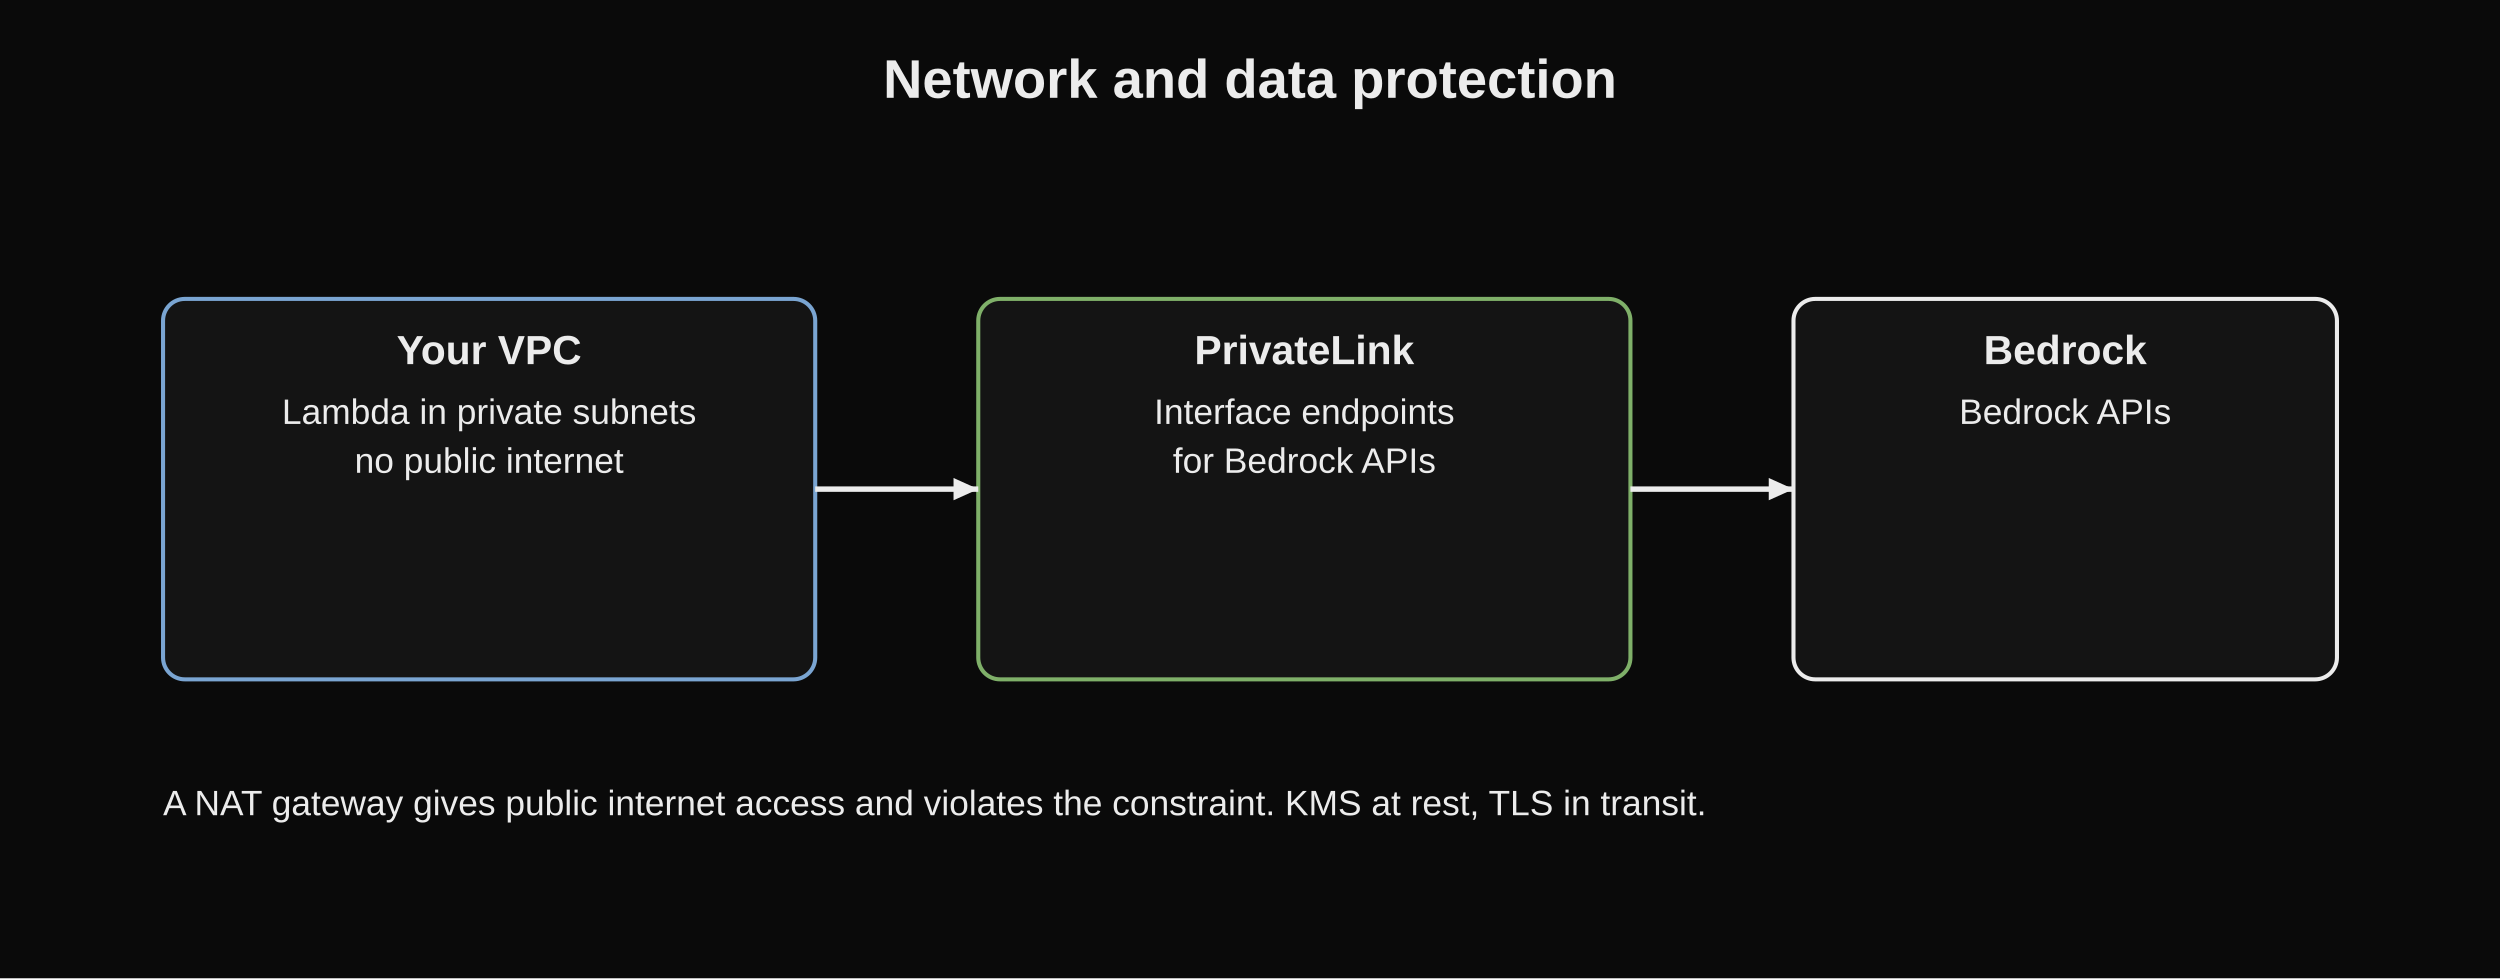
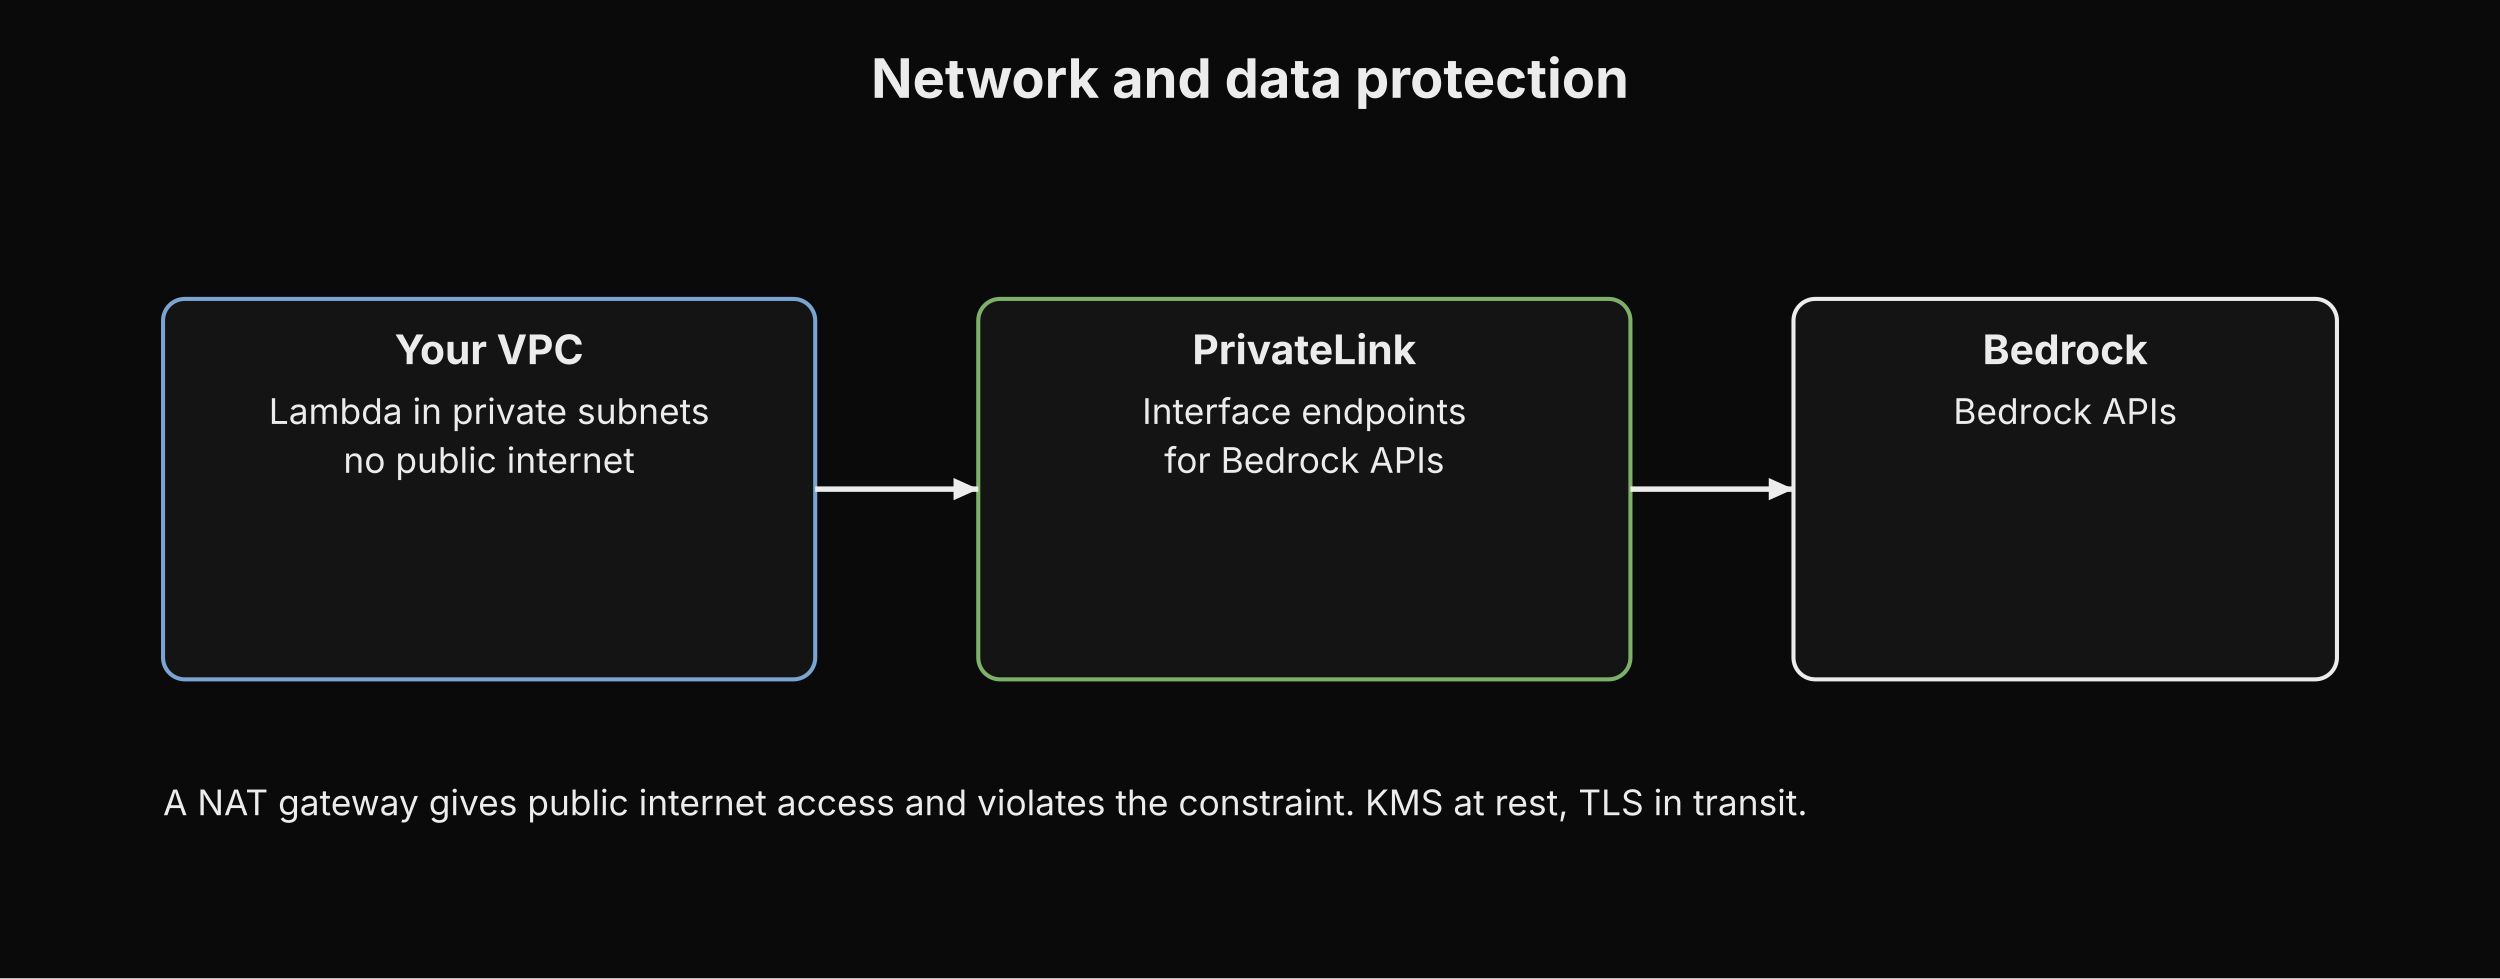
<svg xmlns="http://www.w3.org/2000/svg" width="100%" viewBox="0 0 920 360" role="img" aria-label="Network and data protection">
-   <style>text{font-family:Verdana,Arial,sans-serif;fill:#ececec;}</style>
+   <style>text{font-family:"Anthropic Sans",Inter,"Source Sans 3","IBM Plex Sans",sans-serif;fill:#ececec}</style>
  <rect x="0" y="0" width="920" height="360" fill="#0a0a0a" />
  <text x="460.0" y="36" text-anchor="middle" font-size="20" font-weight="bold">Network and data protection</text>
  <rect x="60" y="110" width="240" height="140" rx="8" fill="#141414" stroke="#7aa5d2" stroke-width="1.5" />
  <text x="180.0" y="134" font-size="15" font-weight="bold" text-anchor="middle" fill="#ececec">Your VPC</text>
  <text x="180.0" y="156" font-size="13" text-anchor="middle" fill="#ececec">Lambda in private subnets</text>
  <text x="180.0" y="174" font-size="13" text-anchor="middle" fill="#ececec">no public internet</text>
  <rect x="360" y="110" width="240" height="140" rx="8" fill="#141414" stroke="#7fb069" stroke-width="1.5" />
  <text x="480.0" y="134" font-size="15" font-weight="bold" text-anchor="middle" fill="#ececec">PrivateLink</text>
  <text x="480.0" y="156" font-size="13" text-anchor="middle" fill="#ececec">Interface endpoints</text>
  <text x="480.0" y="174" font-size="13" text-anchor="middle" fill="#ececec">for Bedrock APIs</text>
  <rect x="660" y="110" width="200" height="140" rx="8" fill="#141414" stroke="#ececec" stroke-width="1.5" />
  <text x="760.0" y="134" font-size="15" font-weight="bold" text-anchor="middle" fill="#ececec">Bedrock</text>
  <text x="760.0" y="156" font-size="13" text-anchor="middle" fill="#ececec">Bedrock APIs</text>
  <line x1="300" y1="180" x2="360" y2="180" stroke="#ececec" stroke-width="2" />
  <polygon points="360,180 350.9,184.1 350.9,175.9" fill="#ececec" />
  <line x1="600" y1="180" x2="660" y2="180" stroke="#ececec" stroke-width="2" />
  <polygon points="660,180 650.9,184.1 650.9,175.9" fill="#ececec" />
  <text x="60" y="300" font-size="13" text-anchor="start" fill="#a8a8a8">A NAT gateway gives public internet access and violates the constraint. KMS at rest, TLS in transit.</text>
</svg>
